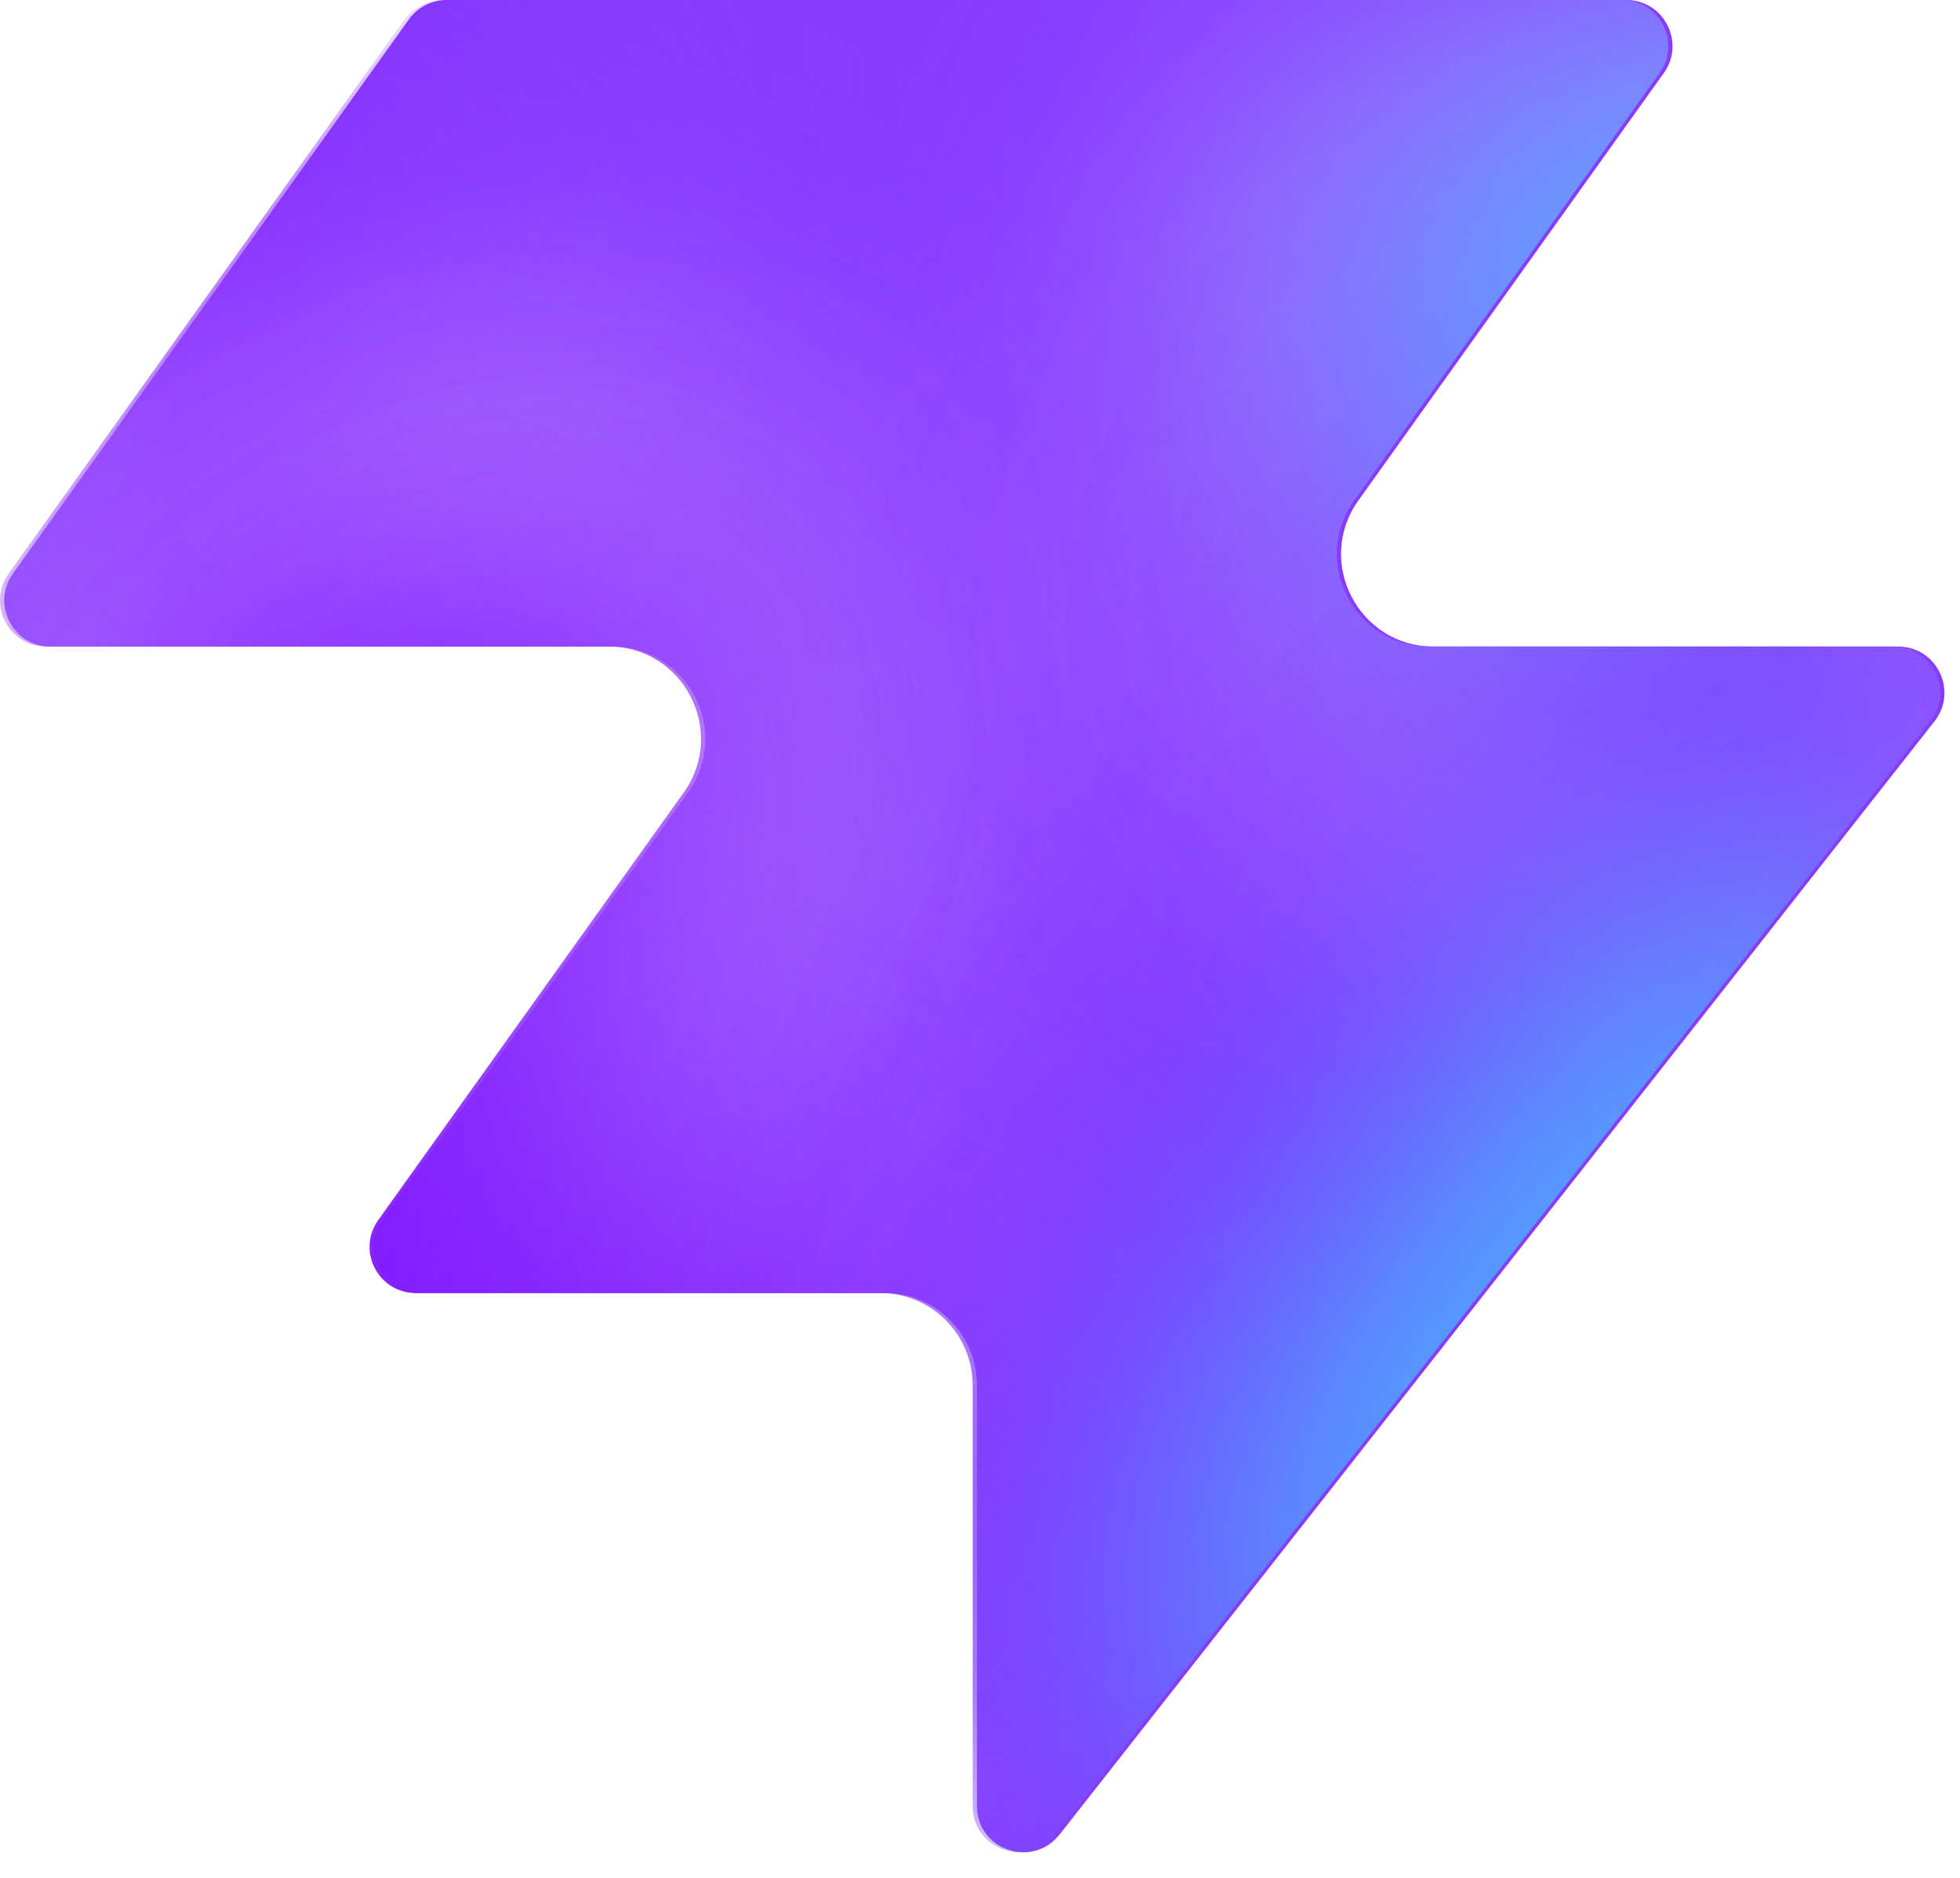
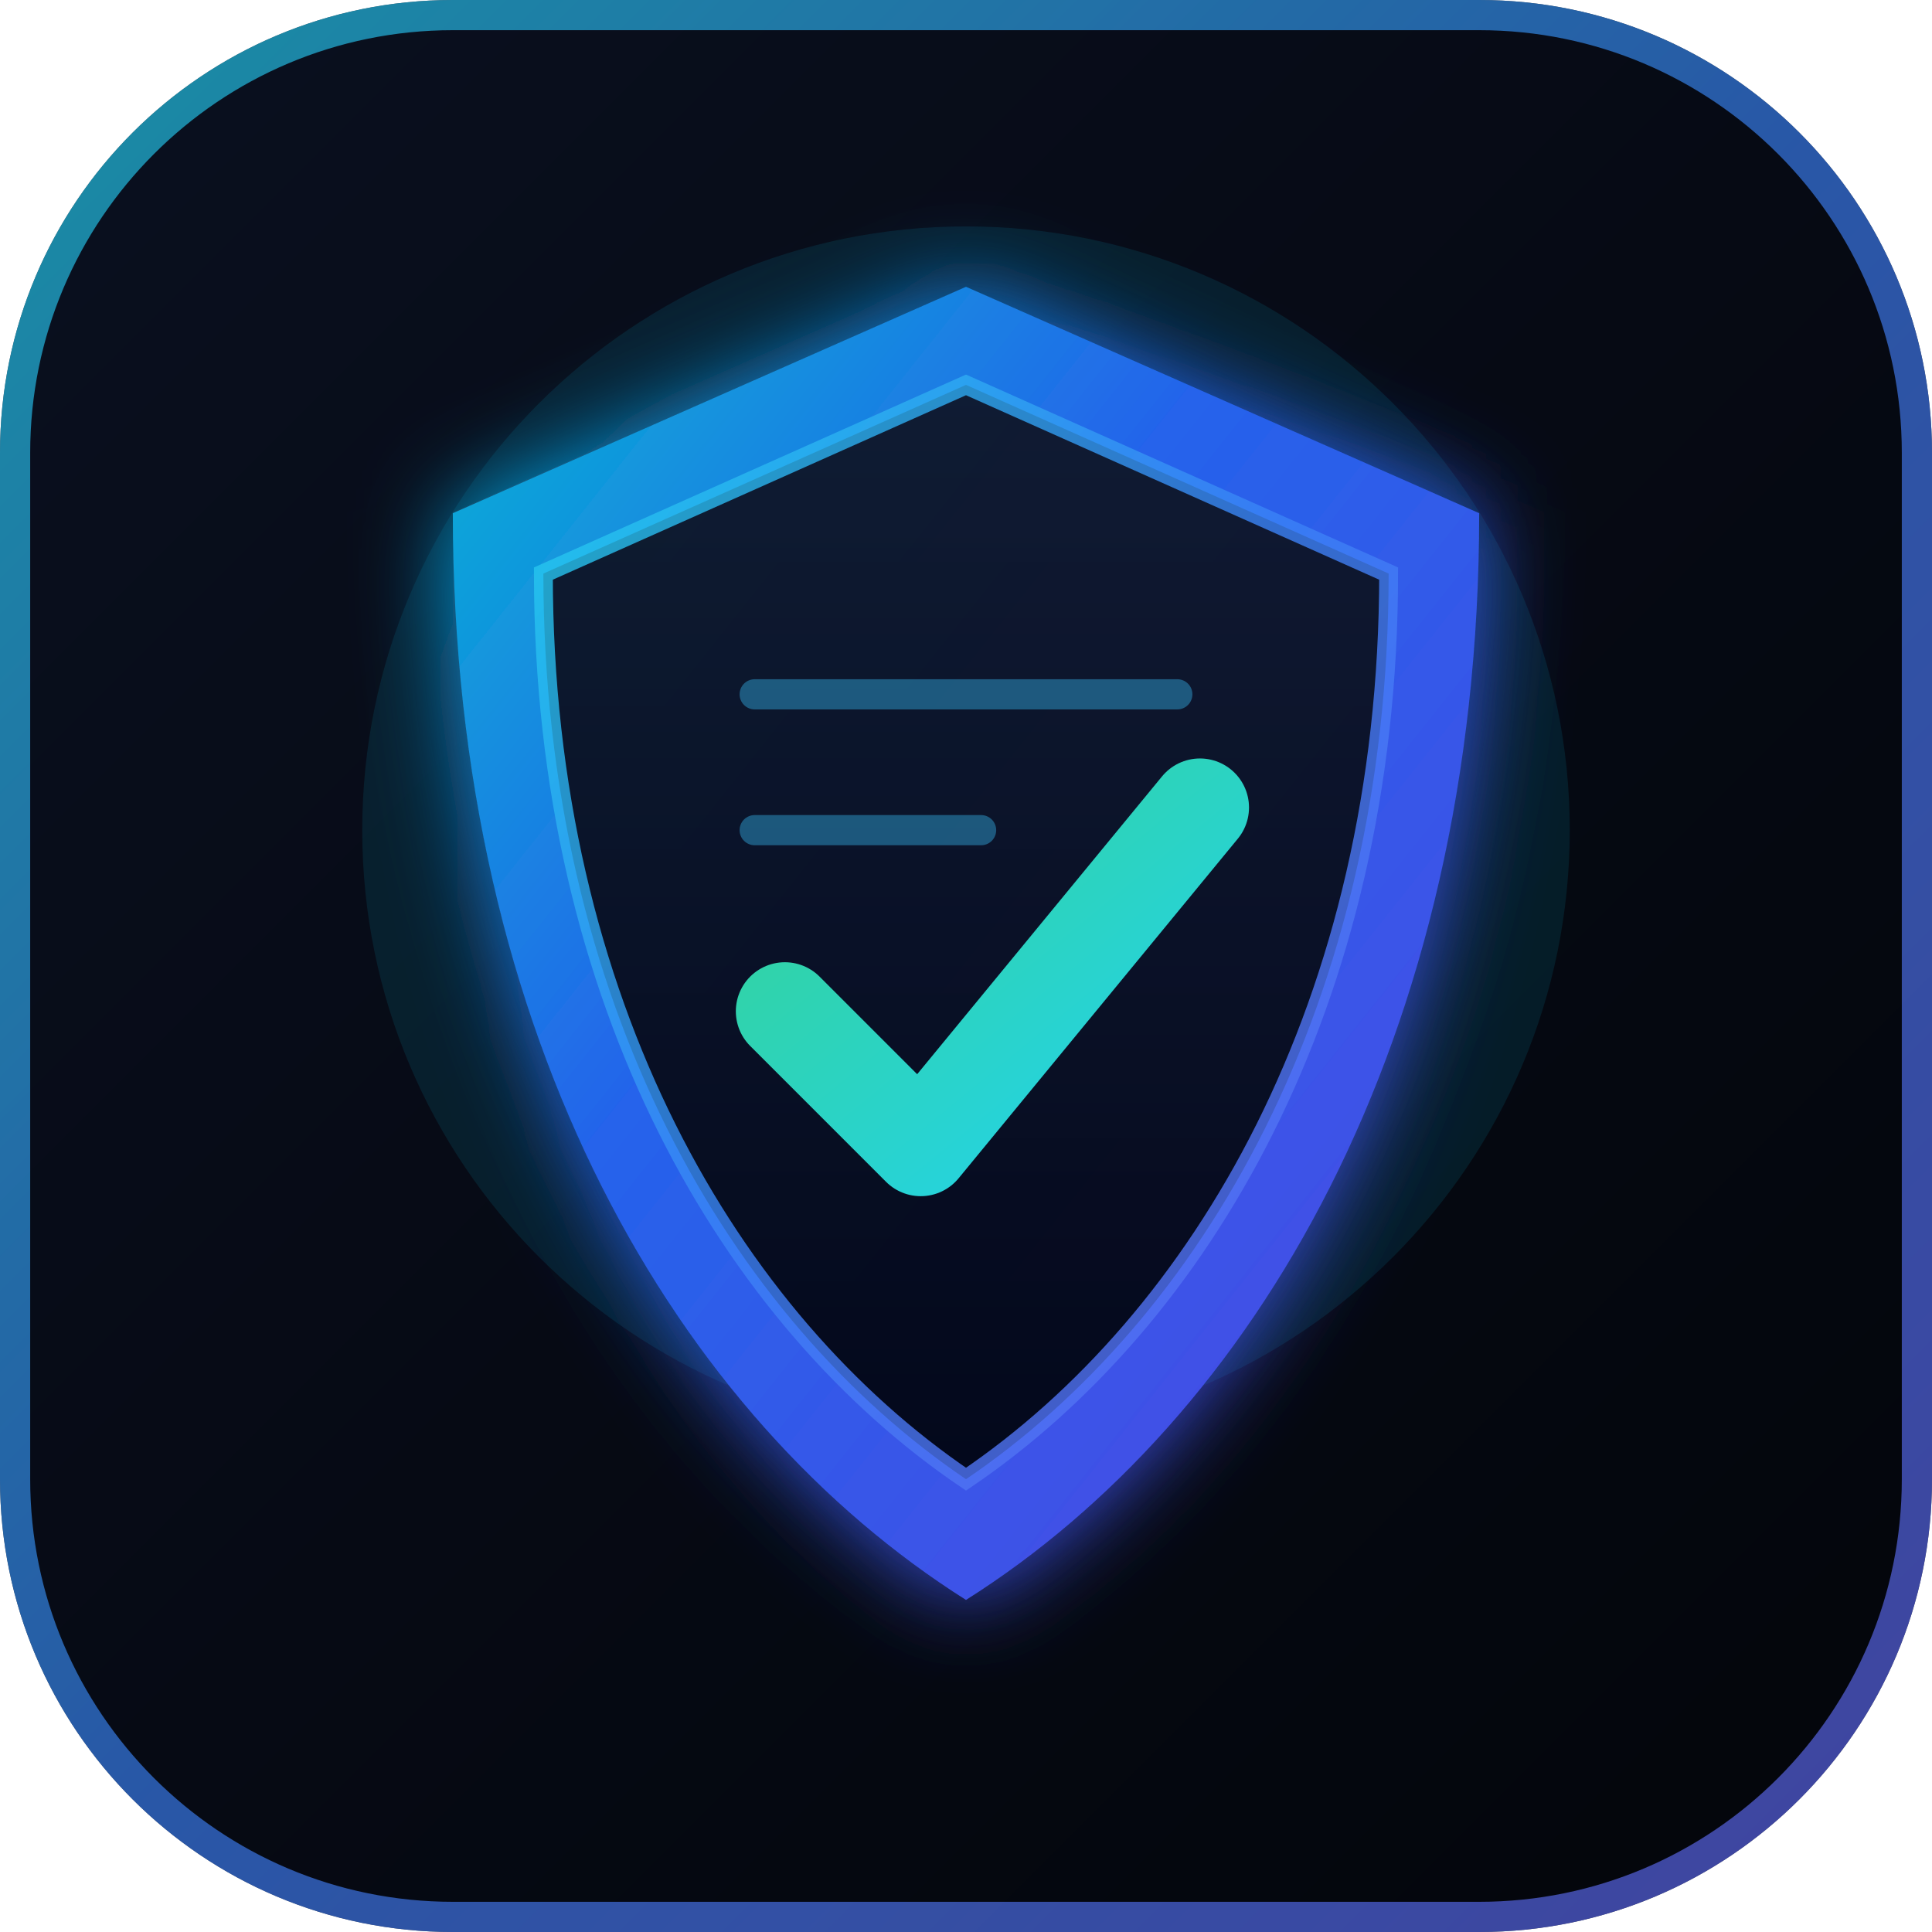
- <svg xmlns="http://www.w3.org/2000/svg" width="48" height="46" fill="none" viewBox="0 0 48 46">
-   <path fill="#863bff" d="M25.946 44.938c-.664.845-2.021.375-2.021-.698V33.937a2.26 2.26 0 0 0-2.262-2.262H10.287c-.92 0-1.456-1.04-.92-1.788l7.48-10.471c1.07-1.497 0-3.578-1.842-3.578H1.237c-.92 0-1.456-1.04-.92-1.788L10.013.474c.214-.297.556-.474.92-.474h28.894c.92 0 1.456 1.04.92 1.788l-7.48 10.471c-1.07 1.498 0 3.579 1.842 3.579h11.377c.943 0 1.473 1.088.89 1.83L25.947 44.94z" style="fill:#863bff;fill:color(display-p3 .525 .23 1);fill-opacity:1" />
-   <mask id="a" width="48" height="46" x="0" y="0" maskUnits="userSpaceOnUse" style="mask-type:alpha">
-     <path fill="#000" d="M25.842 44.938c-.664.844-2.021.375-2.021-.698V33.937a2.26 2.26 0 0 0-2.262-2.262H10.183c-.92 0-1.456-1.04-.92-1.788l7.48-10.471c1.07-1.498 0-3.579-1.842-3.579H1.133c-.92 0-1.456-1.04-.92-1.787L9.91.473c.214-.297.556-.474.92-.474h28.894c.92 0 1.456 1.04.92 1.788l-7.48 10.471c-1.07 1.498 0 3.578 1.842 3.578h11.377c.943 0 1.473 1.088.89 1.832L25.843 44.94z" style="fill:#000;fill-opacity:1" />
-   </mask>
-   <g mask="url(#a)">
-     <g filter="url(#b)">
-       <ellipse cx="5.508" cy="14.704" fill="#ede6ff" rx="5.508" ry="14.704" style="fill:#ede6ff;fill:color(display-p3 .927 .903 1);fill-opacity:1" transform="matrix(.00324 1 1 -.00324 -4.47 31.516)" />
-     </g>
-     <g filter="url(#c)">
-       <ellipse cx="10.399" cy="29.851" fill="#ede6ff" rx="10.399" ry="29.851" style="fill:#ede6ff;fill:color(display-p3 .927 .903 1);fill-opacity:1" transform="matrix(.00324 1 1 -.00324 -39.328 7.883)" />
-     </g>
-     <g filter="url(#d)">
-       <ellipse cx="5.508" cy="30.487" fill="#7e14ff" rx="5.508" ry="30.487" style="fill:#7e14ff;fill:color(display-p3 .492 .077 1);fill-opacity:1" transform="rotate(89.814 -25.913 -14.639)scale(1 -1)" />
-     </g>
-     <g filter="url(#e)">
-       <ellipse cx="5.508" cy="30.599" fill="#7e14ff" rx="5.508" ry="30.599" style="fill:#7e14ff;fill:color(display-p3 .492 .077 1);fill-opacity:1" transform="rotate(89.814 -32.644 -3.334)scale(1 -1)" />
-     </g>
-     <g filter="url(#f)">
-       <ellipse cx="5.508" cy="30.599" fill="#7e14ff" rx="5.508" ry="30.599" style="fill:#7e14ff;fill:color(display-p3 .492 .077 1);fill-opacity:1" transform="matrix(.00324 1 1 -.00324 -34.34 30.47)" />
-     </g>
-     <g filter="url(#g)">
-       <ellipse cx="14.072" cy="22.078" fill="#ede6ff" rx="14.072" ry="22.078" style="fill:#ede6ff;fill:color(display-p3 .927 .903 1);fill-opacity:1" transform="rotate(93.35 24.506 48.493)scale(-1 1)" />
-     </g>
-     <g filter="url(#h)">
-       <ellipse cx="3.47" cy="21.501" fill="#7e14ff" rx="3.47" ry="21.501" style="fill:#7e14ff;fill:color(display-p3 .492 .077 1);fill-opacity:1" transform="rotate(89.009 28.708 47.59)scale(-1 1)" />
-     </g>
-     <g filter="url(#i)">
-       <ellipse cx="3.47" cy="21.501" fill="#7e14ff" rx="3.47" ry="21.501" style="fill:#7e14ff;fill:color(display-p3 .492 .077 1);fill-opacity:1" transform="rotate(89.009 28.708 47.59)scale(-1 1)" />
-     </g>
-     <g filter="url(#j)">
-       <ellipse cx=".387" cy="8.972" fill="#7e14ff" rx="4.407" ry="29.108" style="fill:#7e14ff;fill:color(display-p3 .492 .077 1);fill-opacity:1" transform="rotate(39.51 .387 8.972)" />
-     </g>
-     <g filter="url(#k)">
-       <ellipse cx="47.523" cy="-6.092" fill="#7e14ff" rx="4.407" ry="29.108" style="fill:#7e14ff;fill:color(display-p3 .492 .077 1);fill-opacity:1" transform="rotate(37.892 47.523 -6.092)" />
-     </g>
-     <g filter="url(#l)">
-       <ellipse cx="41.412" cy="6.333" fill="#47bfff" rx="5.971" ry="9.665" style="fill:#47bfff;fill:color(display-p3 .28 .748 1);fill-opacity:1" transform="rotate(37.892 41.412 6.333)" />
-     </g>
-     <g filter="url(#m)">
-       <ellipse cx="-1.879" cy="38.332" fill="#7e14ff" rx="4.407" ry="29.108" style="fill:#7e14ff;fill:color(display-p3 .492 .077 1);fill-opacity:1" transform="rotate(37.892 -1.88 38.332)" />
-     </g>
-     <g filter="url(#n)">
-       <ellipse cx="-1.879" cy="38.332" fill="#7e14ff" rx="4.407" ry="29.108" style="fill:#7e14ff;fill:color(display-p3 .492 .077 1);fill-opacity:1" transform="rotate(37.892 -1.88 38.332)" />
-     </g>
-     <g filter="url(#o)">
-       <ellipse cx="35.651" cy="29.907" fill="#7e14ff" rx="4.407" ry="29.108" style="fill:#7e14ff;fill:color(display-p3 .492 .077 1);fill-opacity:1" transform="rotate(37.892 35.651 29.907)" />
-     </g>
-     <g filter="url(#p)">
-       <ellipse cx="38.418" cy="32.4" fill="#47bfff" rx="5.971" ry="15.297" style="fill:#47bfff;fill:color(display-p3 .28 .748 1);fill-opacity:1" transform="rotate(37.892 38.418 32.4)" />
-     </g>
-   </g>
+ <svg xmlns="http://www.w3.org/2000/svg" viewBox="0 0 512 512" width="100%" height="100%">
  <defs>
-     <filter id="b" width="60.045" height="41.654" x="-19.77" y="16.149" color-interpolation-filters="sRGB" filterUnits="userSpaceOnUse">
-       <feFlood flood-opacity="0" result="BackgroundImageFix" />
-       <feBlend in="SourceGraphic" in2="BackgroundImageFix" result="shape" />
-       <feGaussianBlur result="effect1_foregroundBlur_2002_17158" stdDeviation="7.659" />
-     </filter>
-     <filter id="c" width="90.34" height="51.437" x="-54.613" y="-7.533" color-interpolation-filters="sRGB" filterUnits="userSpaceOnUse">
-       <feFlood flood-opacity="0" result="BackgroundImageFix" />
-       <feBlend in="SourceGraphic" in2="BackgroundImageFix" result="shape" />
-       <feGaussianBlur result="effect1_foregroundBlur_2002_17158" stdDeviation="7.659" />
-     </filter>
-     <filter id="d" width="79.355" height="29.4" x="-49.64" y="2.03" color-interpolation-filters="sRGB" filterUnits="userSpaceOnUse">
-       <feFlood flood-opacity="0" result="BackgroundImageFix" />
-       <feBlend in="SourceGraphic" in2="BackgroundImageFix" result="shape" />
-       <feGaussianBlur result="effect1_foregroundBlur_2002_17158" stdDeviation="4.596" />
-     </filter>
-     <filter id="e" width="79.579" height="29.4" x="-45.045" y="20.029" color-interpolation-filters="sRGB" filterUnits="userSpaceOnUse">
-       <feFlood flood-opacity="0" result="BackgroundImageFix" />
-       <feBlend in="SourceGraphic" in2="BackgroundImageFix" result="shape" />
-       <feGaussianBlur result="effect1_foregroundBlur_2002_17158" stdDeviation="4.596" />
-     </filter>
-     <filter id="f" width="79.579" height="29.4" x="-43.513" y="21.178" color-interpolation-filters="sRGB" filterUnits="userSpaceOnUse">
-       <feFlood flood-opacity="0" result="BackgroundImageFix" />
-       <feBlend in="SourceGraphic" in2="BackgroundImageFix" result="shape" />
-       <feGaussianBlur result="effect1_foregroundBlur_2002_17158" stdDeviation="4.596" />
-     </filter>
-     <filter id="g" width="74.749" height="58.852" x="15.756" y="-17.901" color-interpolation-filters="sRGB" filterUnits="userSpaceOnUse">
-       <feFlood flood-opacity="0" result="BackgroundImageFix" />
-       <feBlend in="SourceGraphic" in2="BackgroundImageFix" result="shape" />
-       <feGaussianBlur result="effect1_foregroundBlur_2002_17158" stdDeviation="7.659" />
-     </filter>
-     <filter id="h" width="61.377" height="25.362" x="23.548" y="2.284" color-interpolation-filters="sRGB" filterUnits="userSpaceOnUse">
-       <feFlood flood-opacity="0" result="BackgroundImageFix" />
-       <feBlend in="SourceGraphic" in2="BackgroundImageFix" result="shape" />
-       <feGaussianBlur result="effect1_foregroundBlur_2002_17158" stdDeviation="4.596" />
-     </filter>
-     <filter id="i" width="61.377" height="25.362" x="23.548" y="2.284" color-interpolation-filters="sRGB" filterUnits="userSpaceOnUse">
-       <feFlood flood-opacity="0" result="BackgroundImageFix" />
-       <feBlend in="SourceGraphic" in2="BackgroundImageFix" result="shape" />
-       <feGaussianBlur result="effect1_foregroundBlur_2002_17158" stdDeviation="4.596" />
-     </filter>
-     <filter id="j" width="56.045" height="63.649" x="-27.636" y="-22.853" color-interpolation-filters="sRGB" filterUnits="userSpaceOnUse">
-       <feFlood flood-opacity="0" result="BackgroundImageFix" />
-       <feBlend in="SourceGraphic" in2="BackgroundImageFix" result="shape" />
-       <feGaussianBlur result="effect1_foregroundBlur_2002_17158" stdDeviation="4.596" />
-     </filter>
-     <filter id="k" width="54.814" height="64.646" x="20.116" y="-38.415" color-interpolation-filters="sRGB" filterUnits="userSpaceOnUse">
-       <feFlood flood-opacity="0" result="BackgroundImageFix" />
-       <feBlend in="SourceGraphic" in2="BackgroundImageFix" result="shape" />
-       <feGaussianBlur result="effect1_foregroundBlur_2002_17158" stdDeviation="4.596" />
-     </filter>
-     <filter id="l" width="33.541" height="35.313" x="24.641" y="-11.323" color-interpolation-filters="sRGB" filterUnits="userSpaceOnUse">
-       <feFlood flood-opacity="0" result="BackgroundImageFix" />
-       <feBlend in="SourceGraphic" in2="BackgroundImageFix" result="shape" />
-       <feGaussianBlur result="effect1_foregroundBlur_2002_17158" stdDeviation="4.596" />
-     </filter>
-     <filter id="m" width="54.814" height="64.646" x="-29.286" y="6.009" color-interpolation-filters="sRGB" filterUnits="userSpaceOnUse">
-       <feFlood flood-opacity="0" result="BackgroundImageFix" />
-       <feBlend in="SourceGraphic" in2="BackgroundImageFix" result="shape" />
-       <feGaussianBlur result="effect1_foregroundBlur_2002_17158" stdDeviation="4.596" />
-     </filter>
-     <filter id="n" width="54.814" height="64.646" x="-29.286" y="6.009" color-interpolation-filters="sRGB" filterUnits="userSpaceOnUse">
-       <feFlood flood-opacity="0" result="BackgroundImageFix" />
-       <feBlend in="SourceGraphic" in2="BackgroundImageFix" result="shape" />
-       <feGaussianBlur result="effect1_foregroundBlur_2002_17158" stdDeviation="4.596" />
-     </filter>
-     <filter id="o" width="54.814" height="64.646" x="8.244" y="-2.416" color-interpolation-filters="sRGB" filterUnits="userSpaceOnUse">
-       <feFlood flood-opacity="0" result="BackgroundImageFix" />
-       <feBlend in="SourceGraphic" in2="BackgroundImageFix" result="shape" />
-       <feGaussianBlur result="effect1_foregroundBlur_2002_17158" stdDeviation="4.596" />
-     </filter>
-     <filter id="p" width="39.409" height="43.623" x="18.713" y="10.588" color-interpolation-filters="sRGB" filterUnits="userSpaceOnUse">
-       <feFlood flood-opacity="0" result="BackgroundImageFix" />
-       <feBlend in="SourceGraphic" in2="BackgroundImageFix" result="shape" />
-       <feGaussianBlur result="effect1_foregroundBlur_2002_17158" stdDeviation="4.596" />
+     <linearGradient id="bgGrad" x1="0%" y1="0%" x2="100%" y2="100%">
+       <stop offset="0%" stop-color="#0a1020" />
+       <stop offset="50%" stop-color="#060a14" />
+       <stop offset="100%" stop-color="#03050a" />
+     </linearGradient>
+     <linearGradient id="borderGrad" x1="0%" y1="0%" x2="100%" y2="100%">
+       <stop offset="0%" stop-color="#22d3ee" />
+       <stop offset="50%" stop-color="#3b82f6" />
+       <stop offset="100%" stop-color="#6366f1" />
+     </linearGradient>
+     <linearGradient id="shieldGrad" x1="0%" y1="0%" x2="100%" y2="100%">
+       <stop offset="0%" stop-color="#06b6d4" />
+       <stop offset="40%" stop-color="#2563eb" />
+       <stop offset="100%" stop-color="#4f46e5" />
+     </linearGradient>
+     <linearGradient id="innerShieldGrad" x1="0%" y1="0%" x2="0%" y2="100%">
+       <stop offset="0%" stop-color="#0f172a" stop-opacity="0.95" />
+       <stop offset="100%" stop-color="#020617" stop-opacity="0.98" />
+     </linearGradient>
+     <linearGradient id="checkGrad" x1="0%" y1="0%" x2="100%" y2="100%">
+       <stop offset="0%" stop-color="#34d399" />
+       <stop offset="100%" stop-color="#22d3ee" />
+     </linearGradient>
+     <filter id="neonGlow" x="-20%" y="-20%" width="140%" height="140%">
+       <feGaussianBlur stdDeviation="12" result="blur" />
+       <feComposite in="SourceGraphic" in2="blur" operator="over" />
    </filter>
  </defs>
+   <rect width="512" height="512" rx="120" fill="url(#bgGrad)" />
+   <rect width="504" height="504" x="4" y="4" rx="116" fill="none" stroke="url(#borderGrad)" stroke-width="8" stroke-opacity="0.65" />
+   <circle cx="256" cy="220" r="160" fill="#06b6d4" opacity="0.12" />
+   <path d="M256 76 L392 136 C392 276 332 376 256 424 C180 376 120 276 120 136 Z" fill="url(#shieldGrad)" filter="url(#neonGlow)" />
+   <path d="M256 102 L368 152 C368 266 318 350 256 392 C194 350 144 266 144 152 Z" fill="url(#innerShieldGrad)" stroke="url(#borderGrad)" stroke-width="5" stroke-opacity="0.8" />
+   <line x1="200" y1="184" x2="312" y2="184" stroke="#38bdf8" stroke-width="8" stroke-linecap="round" opacity="0.4" />
+   <line x1="200" y1="220" x2="260" y2="220" stroke="#38bdf8" stroke-width="8" stroke-linecap="round" opacity="0.4" />
+   <path d="M208 268 L244 304 L318 214" fill="none" stroke="url(#checkGrad)" stroke-width="26" stroke-linecap="round" stroke-linejoin="round" />
</svg>
